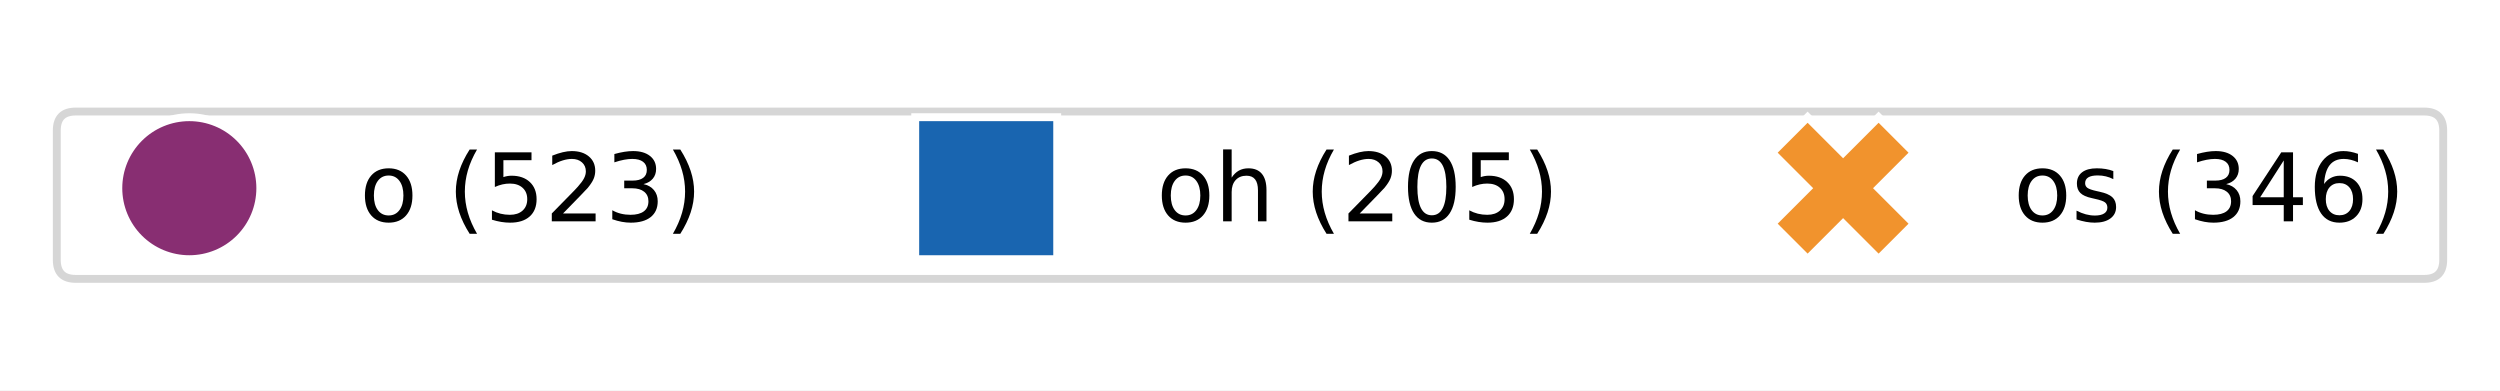
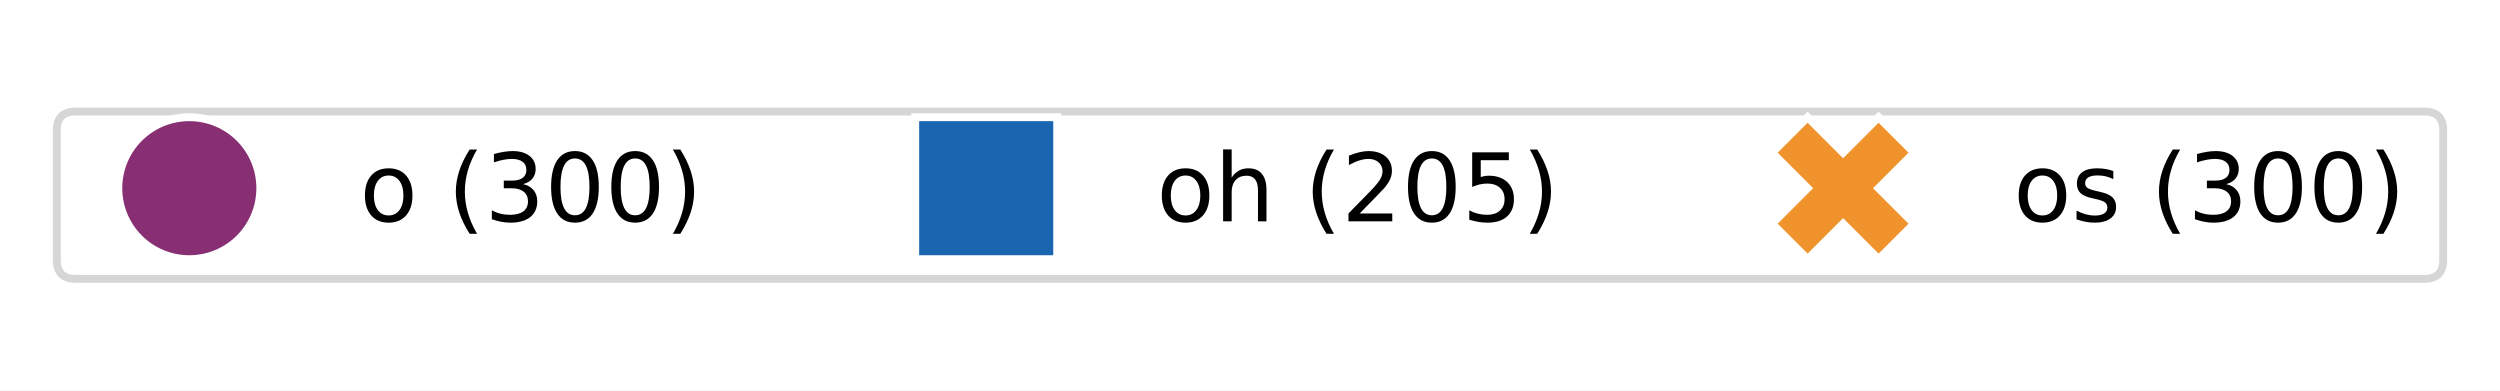
<svg xmlns="http://www.w3.org/2000/svg" xmlns:xlink="http://www.w3.org/1999/xlink" width="316.931pt" height="49.493pt" viewBox="0 0 316.931 49.493" version="1.1">
  <defs>
    <style type="text/css">*{stroke-linejoin: round; stroke-linecap: butt}</style>
  </defs>
  <g id="figure_1">
    <g id="patch_1">
      <path d="M 0 49.493  L 316.931 49.493  L 316.931 0  L 0 0  z " style="fill: #ffffff" />
    </g>
    <g id="axes_1">
      <g id="legend_1">
        <g id="patch_2">
          <path d="M 9.6 35.353  L 307.331 35.353  Q 309.731 35.353 309.731 32.953  L 309.731 16.54  Q 309.731 14.14 307.331 14.14  L 9.6 14.14  Q 7.2 14.14 7.2 16.54  L 7.2 32.953  Q 7.2 35.353 9.6 35.353  z " style="fill: #ffffff; opacity: 0.8; stroke: #cccccc; stroke-linejoin: miter" />
        </g>
        <g id="line2d_1">
          <path d="M 12 23.858  L 24 23.858  L 36 23.858  " style="fill: none; stroke: #ffffff; stroke-width: 1.5; stroke-linecap: square" />
          <defs>
-             <path id="md4ccb00370" d="M 0 9  C 2.387 9 4.676 8.052 6.364 6.364  C 8.052 4.676 9 2.387 9 0  C 9 -2.387 8.052 -4.676 6.364 -6.364  C 4.676 -8.052 2.387 -9 0 -9  C -2.387 -9 -4.676 -8.052 -6.364 -6.364  C -8.052 -4.676 -9 -2.387 -9 0  C -9 2.387 -8.052 4.676 -6.364 6.364  C -4.676 8.052 -2.387 9 0 9  z " style="stroke: #ffffff" />
+             <path id="mf6b43e14f9" d="M 0 9  C 2.387 9 4.676 8.052 6.364 6.364  C 8.052 4.676 9 2.387 9 0  C 9 -2.387 8.052 -4.676 6.364 -6.364  C 4.676 -8.052 2.387 -9 0 -9  C -2.387 -9 -4.676 -8.052 -6.364 -6.364  C -8.052 -4.676 -9 -2.387 -9 0  C -9 2.387 -8.052 4.676 -6.364 6.364  C -4.676 8.052 -2.387 9 0 9  z " style="stroke: #ffffff" />
          </defs>
          <g>
-             <use xlink:href="#md4ccb00370" x="24" y="23.858" style="fill: #882e72; stroke: #ffffff" />
+             <use xlink:href="#mf6b43e14f9" x="24" y="23.858" style="fill: #882e72; stroke: #ffffff" />
          </g>
        </g>
        <g id="text_1">
          <g transform="translate(45.6 28.05771) scale(0.12 -0.12)">
            <defs>
              <path id="DejaVuSans-6f" d="M 1959 3097  Q 1497 3097 1228 2736  Q 959 2375 959 1747  Q 959 1119 1226 758  Q 1494 397 1959 397  Q 2419 397 2687 759  Q 2956 1122 2956 1747  Q 2956 2369 2687 2733  Q 2419 3097 1959 3097  z M 1959 3584  Q 2709 3584 3137 3096  Q 3566 2609 3566 1747  Q 3566 888 3137 398  Q 2709 -91 1959 -91  Q 1206 -91 779 398  Q 353 888 353 1747  Q 353 2609 779 3096  Q 1206 3584 1959 3584  z " transform="scale(0.015625)" />
              <path id="DejaVuSans-20" transform="scale(0.015625)" />
              <path id="DejaVuSans-28" d="M 1984 4856  Q 1566 4138 1362 3434  Q 1159 2731 1159 2009  Q 1159 1288 1364 580  Q 1569 -128 1984 -844  L 1484 -844  Q 1016 -109 783 600  Q 550 1309 550 2009  Q 550 2706 781 3412  Q 1013 4119 1484 4856  L 1984 4856  z " transform="scale(0.015625)" />
-               <path id="DejaVuSans-35" d="M 691 4666  L 3169 4666  L 3169 4134  L 1269 4134  L 1269 2991  Q 1406 3038 1543 3061  Q 1681 3084 1819 3084  Q 2600 3084 3056 2656  Q 3513 2228 3513 1497  Q 3513 744 3044 326  Q 2575 -91 1722 -91  Q 1428 -91 1123 -41  Q 819 9 494 109  L 494 744  Q 775 591 1075 516  Q 1375 441 1709 441  Q 2250 441 2565 725  Q 2881 1009 2881 1497  Q 2881 1984 2565 2268  Q 2250 2553 1709 2553  Q 1456 2553 1204 2497  Q 953 2441 691 2322  L 691 4666  z " transform="scale(0.015625)" />
-               <path id="DejaVuSans-32" d="M 1228 531  L 3431 531  L 3431 0  L 469 0  L 469 531  Q 828 903 1448 1529  Q 2069 2156 2228 2338  Q 2531 2678 2651 2914  Q 2772 3150 2772 3378  Q 2772 3750 2511 3984  Q 2250 4219 1831 4219  Q 1534 4219 1204 4116  Q 875 4013 500 3803  L 500 4441  Q 881 4594 1212 4672  Q 1544 4750 1819 4750  Q 2544 4750 2975 4387  Q 3406 4025 3406 3419  Q 3406 3131 3298 2873  Q 3191 2616 2906 2266  Q 2828 2175 2409 1742  Q 1991 1309 1228 531  z " transform="scale(0.015625)" />
              <path id="DejaVuSans-33" d="M 2597 2516  Q 3050 2419 3304 2112  Q 3559 1806 3559 1356  Q 3559 666 3084 287  Q 2609 -91 1734 -91  Q 1441 -91 1130 -33  Q 819 25 488 141  L 488 750  Q 750 597 1062 519  Q 1375 441 1716 441  Q 2309 441 2620 675  Q 2931 909 2931 1356  Q 2931 1769 2642 2001  Q 2353 2234 1838 2234  L 1294 2234  L 1294 2753  L 1863 2753  Q 2328 2753 2575 2939  Q 2822 3125 2822 3475  Q 2822 3834 2567 4026  Q 2313 4219 1838 4219  Q 1578 4219 1281 4162  Q 984 4106 628 3988  L 628 4550  Q 988 4650 1302 4700  Q 1616 4750 1894 4750  Q 2613 4750 3031 4423  Q 3450 4097 3450 3541  Q 3450 3153 3228 2886  Q 3006 2619 2597 2516  z " transform="scale(0.015625)" />
+               <path id="DejaVuSans-30" d="M 2034 4250  Q 1547 4250 1301 3770  Q 1056 3291 1056 2328  Q 1056 1369 1301 889  Q 1547 409 2034 409  Q 2525 409 2770 889  Q 3016 1369 3016 2328  Q 3016 3291 2770 3770  Q 2525 4250 2034 4250  z M 2034 4750  Q 2819 4750 3233 4129  Q 3647 3509 3647 2328  Q 3647 1150 3233 529  Q 2819 -91 2034 -91  Q 1250 -91 836 529  Q 422 1150 422 2328  Q 422 3509 836 4129  Q 1250 4750 2034 4750  z " transform="scale(0.015625)" />
              <path id="DejaVuSans-29" d="M 513 4856  L 1013 4856  Q 1481 4119 1714 3412  Q 1947 2706 1947 2009  Q 1947 1309 1714 600  Q 1481 -109 1013 -844  L 513 -844  Q 928 -128 1133 580  Q 1338 1288 1338 2009  Q 1338 2731 1133 3434  Q 928 4138 513 4856  z " transform="scale(0.015625)" />
            </defs>
            <use xlink:href="#DejaVuSans-6f" />
            <use xlink:href="#DejaVuSans-20" x="61.182" />
            <use xlink:href="#DejaVuSans-28" x="92.969" />
-             <use xlink:href="#DejaVuSans-35" x="131.982" />
-             <use xlink:href="#DejaVuSans-32" x="195.605" />
-             <use xlink:href="#DejaVuSans-33" x="259.229" />
+             <use xlink:href="#DejaVuSans-33" x="131.982" />
+             <use xlink:href="#DejaVuSans-30" x="195.605" />
+             <use xlink:href="#DejaVuSans-30" x="259.229" />
            <use xlink:href="#DejaVuSans-29" x="322.852" />
          </g>
        </g>
        <g id="line2d_2">
          <path d="M 113.025 23.858  L 125.025 23.858  L 137.025 23.858  " style="fill: none; stroke: #ffffff; stroke-width: 1.5; stroke-linecap: square" />
          <defs>
-             <path id="m0168e9a00b" d="M -9 9  L 9 9  L 9 -9  L -9 -9  z " style="stroke: #ffffff; stroke-linejoin: miter" />
+             <path id="mefb0ea4b0c" d="M -9 9  L 9 9  L 9 -9  L -9 -9  z " style="stroke: #ffffff; stroke-linejoin: miter" />
          </defs>
          <g>
-             <use xlink:href="#m0168e9a00b" x="125.025" y="23.858" style="fill: #1965b0; stroke: #ffffff; stroke-linejoin: miter" />
+             <use xlink:href="#mefb0ea4b0c" x="125.025" y="23.858" style="fill: #1965b0; stroke: #ffffff; stroke-linejoin: miter" />
          </g>
        </g>
        <g id="text_2">
          <g transform="translate(146.625 28.05771) scale(0.12 -0.12)">
            <defs>
              <path id="DejaVuSans-68" d="M 3513 2113  L 3513 0  L 2938 0  L 2938 2094  Q 2938 2591 2744 2837  Q 2550 3084 2163 3084  Q 1697 3084 1428 2787  Q 1159 2491 1159 1978  L 1159 0  L 581 0  L 581 4863  L 1159 4863  L 1159 2956  Q 1366 3272 1645 3428  Q 1925 3584 2291 3584  Q 2894 3584 3203 3211  Q 3513 2838 3513 2113  z " transform="scale(0.015625)" />
-               <path id="DejaVuSans-30" d="M 2034 4250  Q 1547 4250 1301 3770  Q 1056 3291 1056 2328  Q 1056 1369 1301 889  Q 1547 409 2034 409  Q 2525 409 2770 889  Q 3016 1369 3016 2328  Q 3016 3291 2770 3770  Q 2525 4250 2034 4250  z M 2034 4750  Q 2819 4750 3233 4129  Q 3647 3509 3647 2328  Q 3647 1150 3233 529  Q 2819 -91 2034 -91  Q 1250 -91 836 529  Q 422 1150 422 2328  Q 422 3509 836 4129  Q 1250 4750 2034 4750  z " transform="scale(0.015625)" />
+               <path id="DejaVuSans-32" d="M 1228 531  L 3431 531  L 3431 0  L 469 0  L 469 531  Q 828 903 1448 1529  Q 2069 2156 2228 2338  Q 2531 2678 2651 2914  Q 2772 3150 2772 3378  Q 2772 3750 2511 3984  Q 2250 4219 1831 4219  Q 1534 4219 1204 4116  Q 875 4013 500 3803  L 500 4441  Q 881 4594 1212 4672  Q 1544 4750 1819 4750  Q 2544 4750 2975 4387  Q 3406 4025 3406 3419  Q 3406 3131 3298 2873  Q 3191 2616 2906 2266  Q 2828 2175 2409 1742  Q 1991 1309 1228 531  z " transform="scale(0.015625)" />
+               <path id="DejaVuSans-35" d="M 691 4666  L 3169 4666  L 3169 4134  L 1269 4134  L 1269 2991  Q 1406 3038 1543 3061  Q 1681 3084 1819 3084  Q 2600 3084 3056 2656  Q 3513 2228 3513 1497  Q 3513 744 3044 326  Q 2575 -91 1722 -91  Q 1428 -91 1123 -41  Q 819 9 494 109  L 494 744  Q 775 591 1075 516  Q 1375 441 1709 441  Q 2250 441 2565 725  Q 2881 1009 2881 1497  Q 2881 1984 2565 2268  Q 2250 2553 1709 2553  Q 1456 2553 1204 2497  Q 953 2441 691 2322  L 691 4666  z " transform="scale(0.015625)" />
            </defs>
            <use xlink:href="#DejaVuSans-6f" />
            <use xlink:href="#DejaVuSans-68" x="61.182" />
            <use xlink:href="#DejaVuSans-20" x="124.561" />
            <use xlink:href="#DejaVuSans-28" x="156.348" />
            <use xlink:href="#DejaVuSans-32" x="195.361" />
            <use xlink:href="#DejaVuSans-30" x="258.984" />
            <use xlink:href="#DejaVuSans-35" x="322.607" />
            <use xlink:href="#DejaVuSans-29" x="386.23" />
          </g>
        </g>
        <g id="line2d_3">
          <path d="M 221.655 23.858  L 233.655 23.858  L 245.655 23.858  " style="fill: none; stroke: #ffffff; stroke-width: 1.5; stroke-linecap: square" />
          <defs>
-             <path id="mbabea77385" d="M -4.5 9  L 0 4.5  L 4.5 9  L 9 4.5  L 4.5 0  L 9 -4.5  L 4.5 -9  L 0 -4.5  L -4.5 -9  L -9 -4.5  L -4.5 0  L -9 4.5  z " style="stroke: #ffffff; stroke-linejoin: miter" />
+             <path id="mc111c9ed16" d="M -4.5 9  L 0 4.5  L 4.5 9  L 9 4.5  L 4.5 0  L 9 -4.5  L 4.5 -9  L 0 -4.5  L -4.5 -9  L -9 -4.5  L -4.5 0  L -9 4.5  z " style="stroke: #ffffff; stroke-linejoin: miter" />
          </defs>
          <g>
-             <use xlink:href="#mbabea77385" x="233.655" y="23.858" style="fill: #f1932d; stroke: #ffffff; stroke-linejoin: miter" />
+             <use xlink:href="#mc111c9ed16" x="233.655" y="23.858" style="fill: #f1932d; stroke: #ffffff; stroke-linejoin: miter" />
          </g>
        </g>
        <g id="text_3">
          <g transform="translate(255.255 28.05771) scale(0.12 -0.12)">
            <defs>
              <path id="DejaVuSans-73" d="M 2834 3397  L 2834 2853  Q 2591 2978 2328 3040  Q 2066 3103 1784 3103  Q 1356 3103 1142 2972  Q 928 2841 928 2578  Q 928 2378 1081 2264  Q 1234 2150 1697 2047  L 1894 2003  Q 2506 1872 2764 1633  Q 3022 1394 3022 966  Q 3022 478 2636 193  Q 2250 -91 1575 -91  Q 1294 -91 989 -36  Q 684 19 347 128  L 347 722  Q 666 556 975 473  Q 1284 391 1588 391  Q 1994 391 2212 530  Q 2431 669 2431 922  Q 2431 1156 2273 1281  Q 2116 1406 1581 1522  L 1381 1569  Q 847 1681 609 1914  Q 372 2147 372 2553  Q 372 3047 722 3315  Q 1072 3584 1716 3584  Q 2034 3584 2315 3537  Q 2597 3491 2834 3397  z " transform="scale(0.015625)" />
-               <path id="DejaVuSans-34" d="M 2419 4116  L 825 1625  L 2419 1625  L 2419 4116  z M 2253 4666  L 3047 4666  L 3047 1625  L 3713 1625  L 3713 1100  L 3047 1100  L 3047 0  L 2419 0  L 2419 1100  L 313 1100  L 313 1709  L 2253 4666  z " transform="scale(0.015625)" />
-               <path id="DejaVuSans-36" d="M 2113 2584  Q 1688 2584 1439 2293  Q 1191 2003 1191 1497  Q 1191 994 1439 701  Q 1688 409 2113 409  Q 2538 409 2786 701  Q 3034 994 3034 1497  Q 3034 2003 2786 2293  Q 2538 2584 2113 2584  z M 3366 4563  L 3366 3988  Q 3128 4100 2886 4159  Q 2644 4219 2406 4219  Q 1781 4219 1451 3797  Q 1122 3375 1075 2522  Q 1259 2794 1537 2939  Q 1816 3084 2150 3084  Q 2853 3084 3261 2657  Q 3669 2231 3669 1497  Q 3669 778 3244 343  Q 2819 -91 2113 -91  Q 1303 -91 875 529  Q 447 1150 447 2328  Q 447 3434 972 4092  Q 1497 4750 2381 4750  Q 2619 4750 2861 4703  Q 3103 4656 3366 4563  z " transform="scale(0.015625)" />
            </defs>
            <use xlink:href="#DejaVuSans-6f" />
            <use xlink:href="#DejaVuSans-73" x="61.182" />
            <use xlink:href="#DejaVuSans-20" x="113.281" />
            <use xlink:href="#DejaVuSans-28" x="145.068" />
            <use xlink:href="#DejaVuSans-33" x="184.082" />
-             <use xlink:href="#DejaVuSans-34" x="247.705" />
-             <use xlink:href="#DejaVuSans-36" x="311.328" />
+             <use xlink:href="#DejaVuSans-30" x="247.705" />
+             <use xlink:href="#DejaVuSans-30" x="311.328" />
            <use xlink:href="#DejaVuSans-29" x="374.951" />
          </g>
        </g>
      </g>
    </g>
  </g>
</svg>
